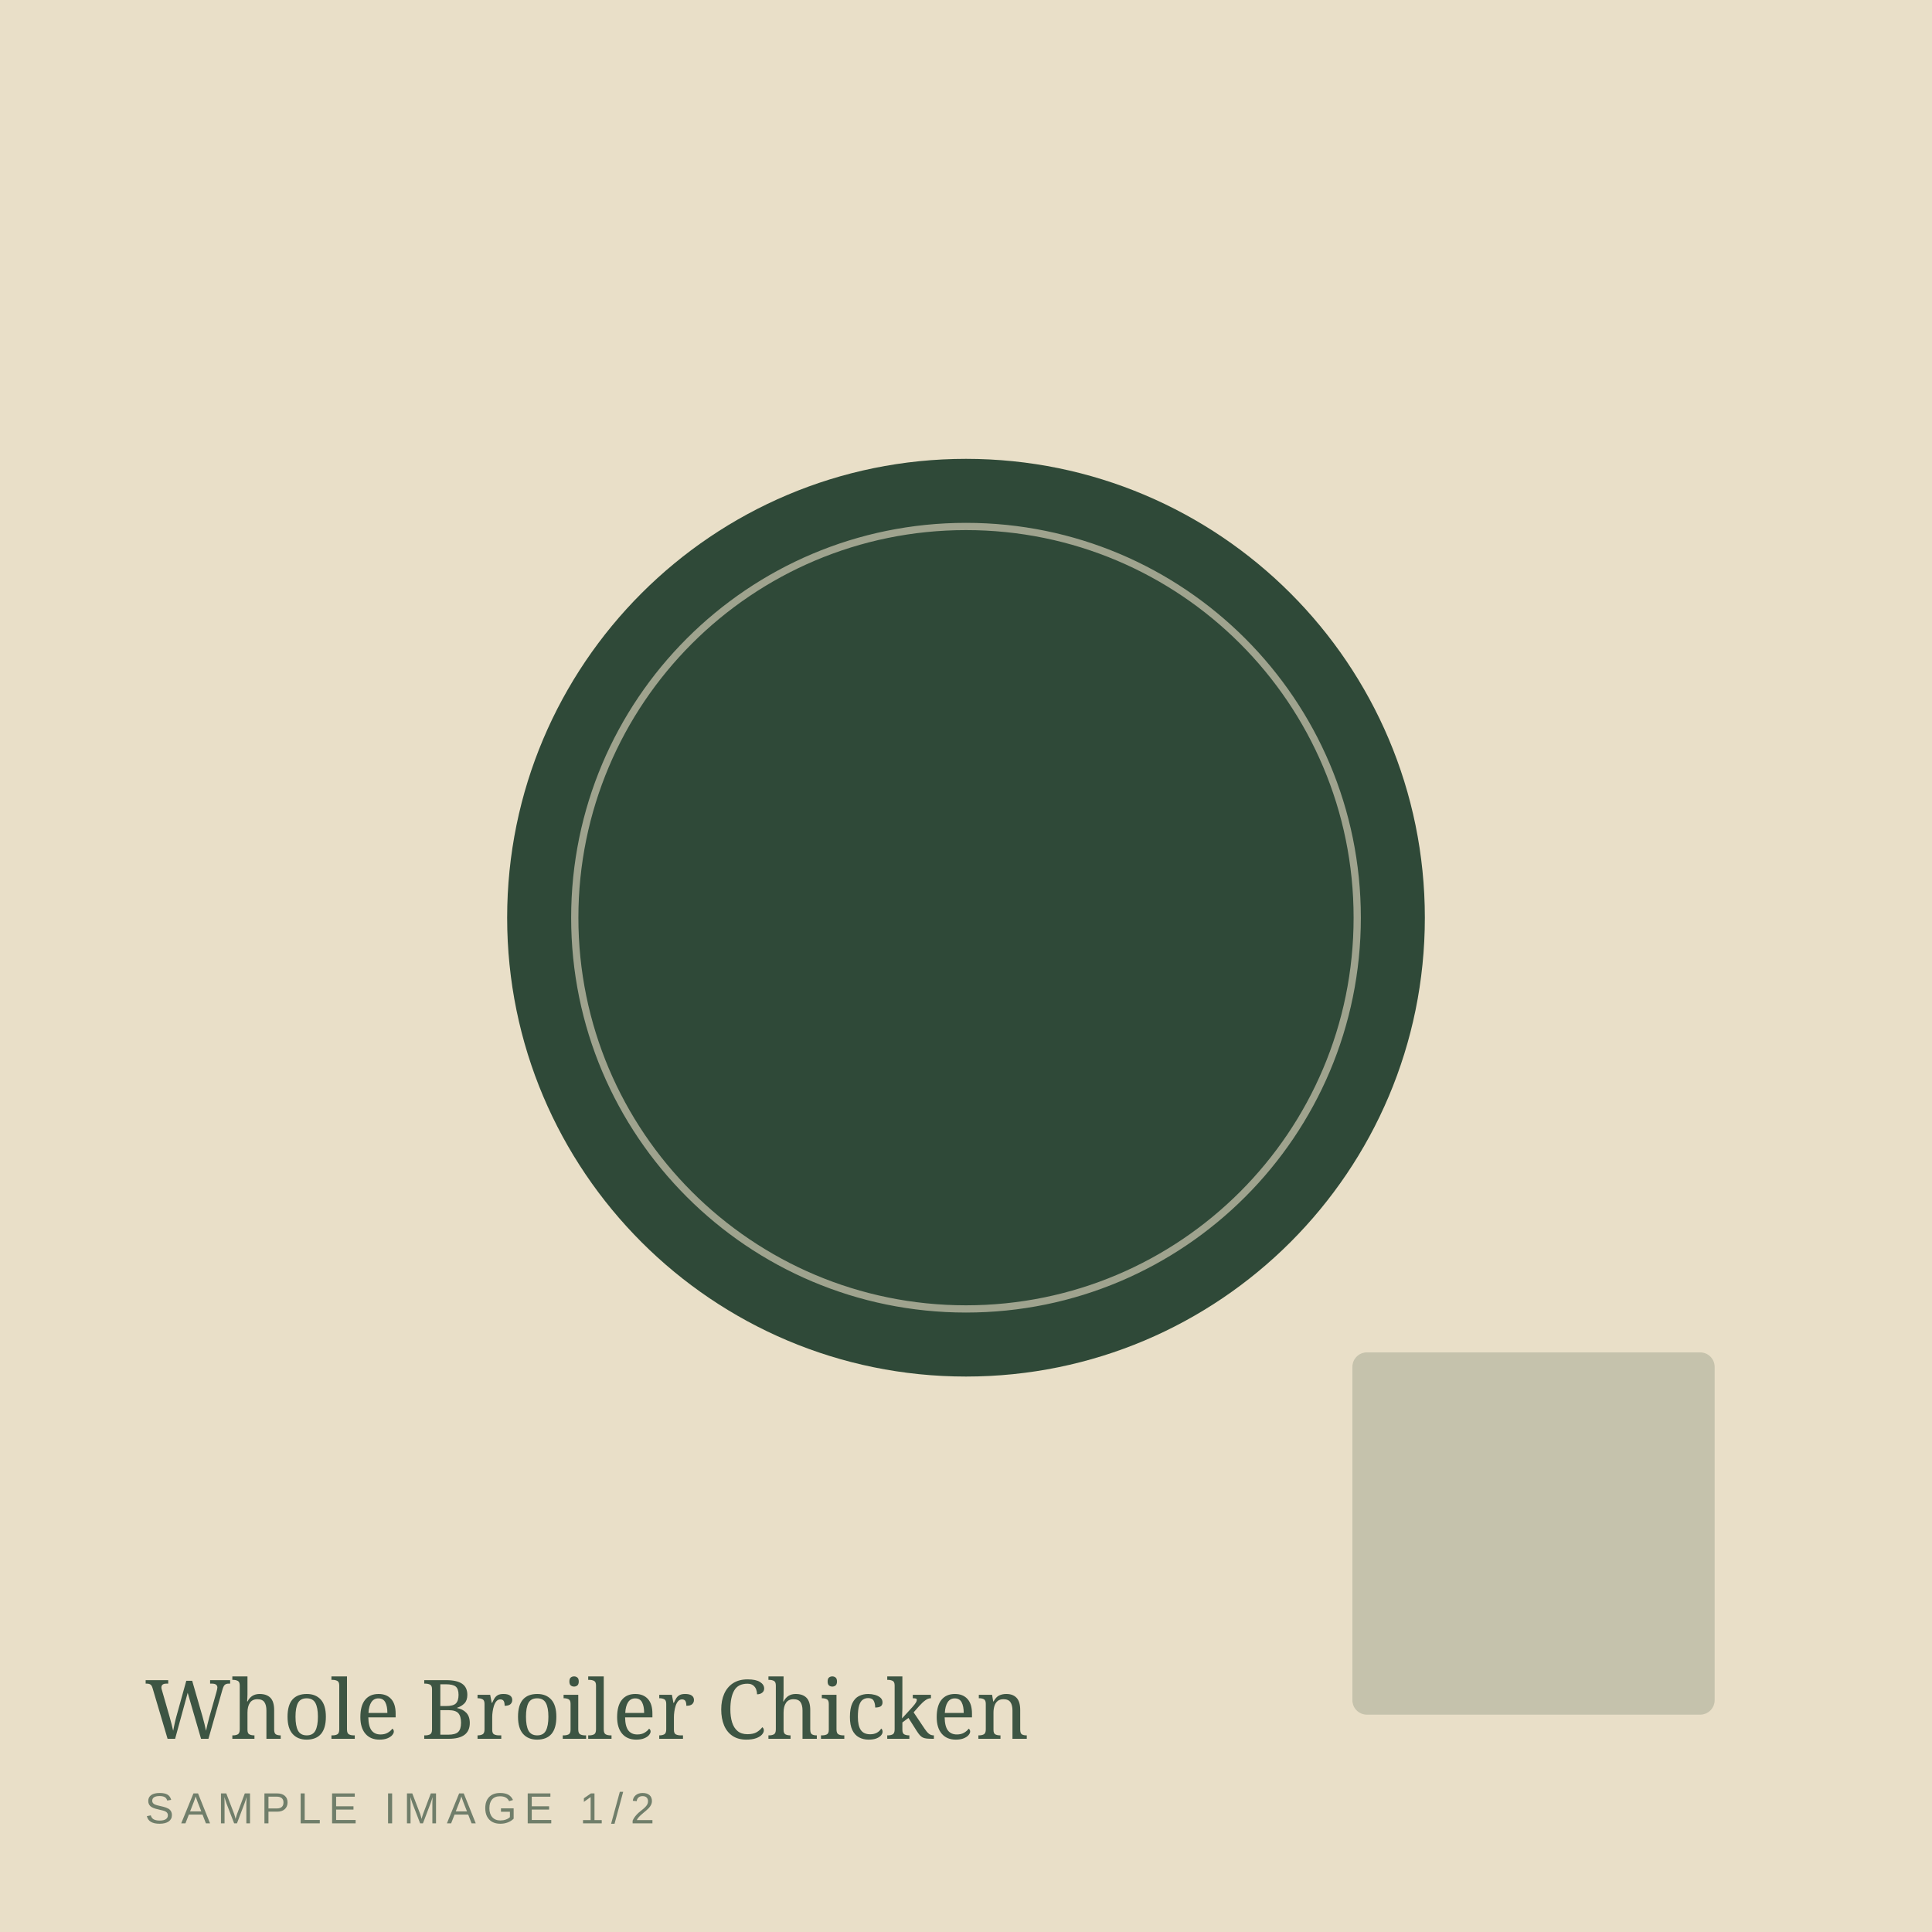
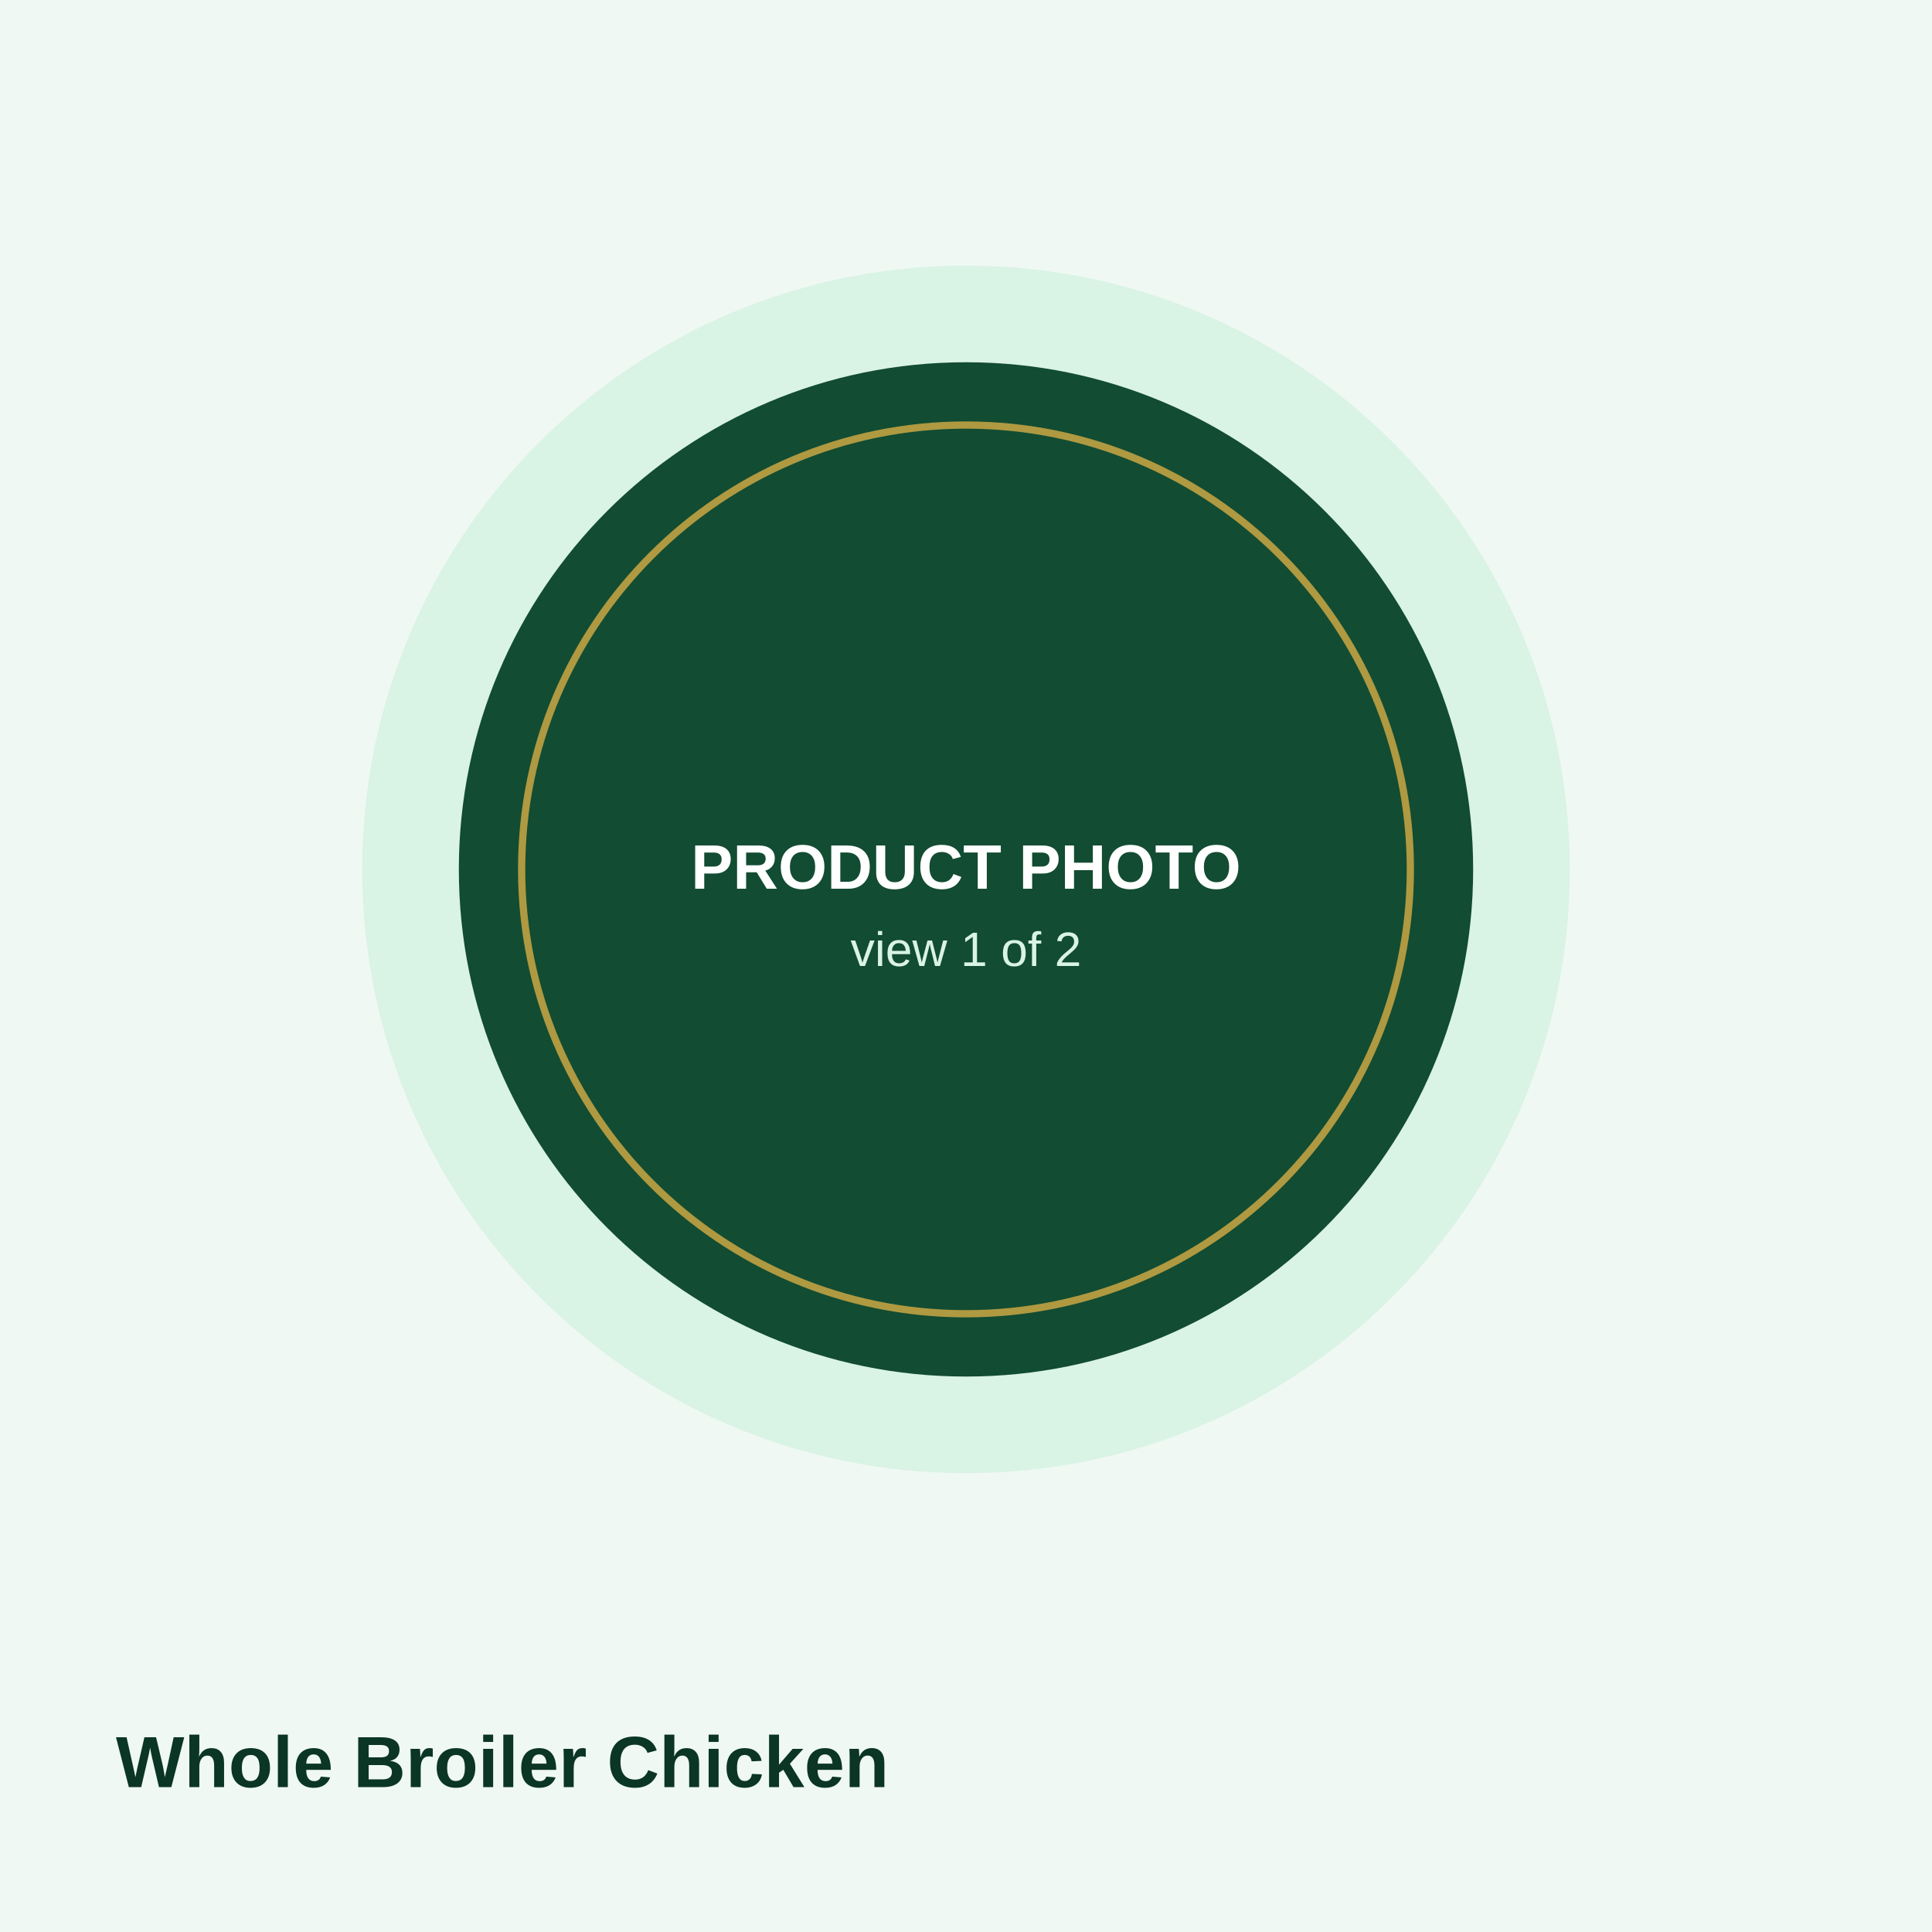
- <svg xmlns="http://www.w3.org/2000/svg" viewBox="0 0 800 800" role="img" aria-label="Whole Broiler Chicken">
-   <rect width="800" height="800" fill="#E9DFC8" />
-   <circle cx="400" cy="380" r="190" fill="#1F3D2B" opacity="0.92" />
-   <circle cx="400" cy="380" r="162" fill="none" stroke="#E9DFC8" stroke-width="3" opacity="0.6" />
-   <rect x="560" y="560" width="150" height="150" rx="6" fill="#1F3D2B" opacity="0.18" />
-   <text x="60" y="720" font-family="Georgia,serif" font-size="34" fill="#1F3D2B" opacity="0.85">Whole Broiler Chicken</text>
-   <text x="60" y="755" font-family="Arial,sans-serif" font-size="18" letter-spacing="3" fill="#1F3D2B" opacity="0.6">SAMPLE IMAGE 1/2</text>
+ <svg xmlns="http://www.w3.org/2000/svg" viewBox="0 0 800 800" role="img" aria-label="Whole Broiler Chicken, photo placeholder">
+   <rect width="800" height="800" fill="#EFF8F2" />
+   <circle cx="400" cy="360" r="250" fill="#D9F3E5" />
+   <circle cx="400" cy="360" r="210" fill="#124C32" />
+   <circle cx="400" cy="360" r="184" fill="none" stroke="#D6AD45" stroke-width="3" opacity="0.8" />
+   <text x="400" y="368" text-anchor="middle" font-family="Arial,sans-serif" font-size="26" font-weight="700" fill="#FFFFFF">PRODUCT PHOTO</text>
+   <text x="400" y="400" text-anchor="middle" font-family="Arial,sans-serif" font-size="20" fill="#D9F3E5">view 1 of 2</text>
+   <text x="48" y="740" font-family="Arial,sans-serif" font-size="30" font-weight="700" fill="#0B3525">Whole Broiler Chicken</text>
</svg>
